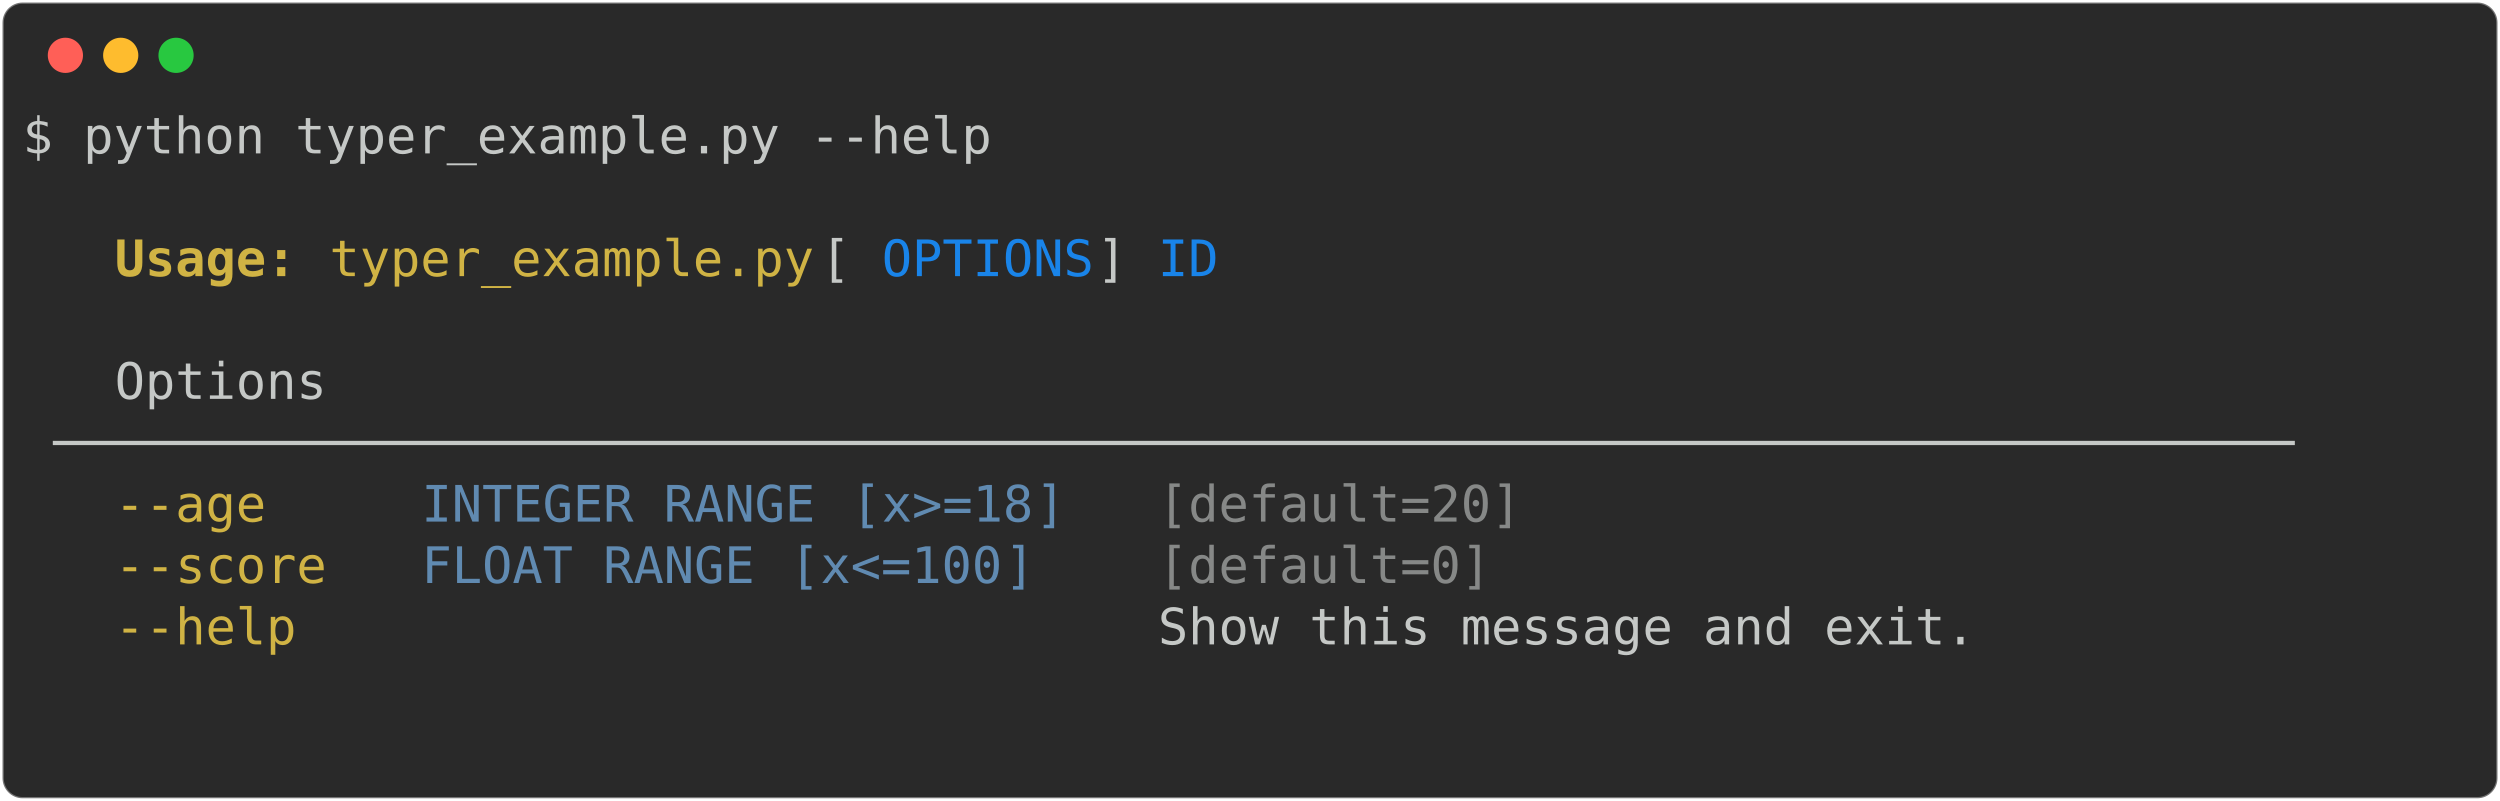
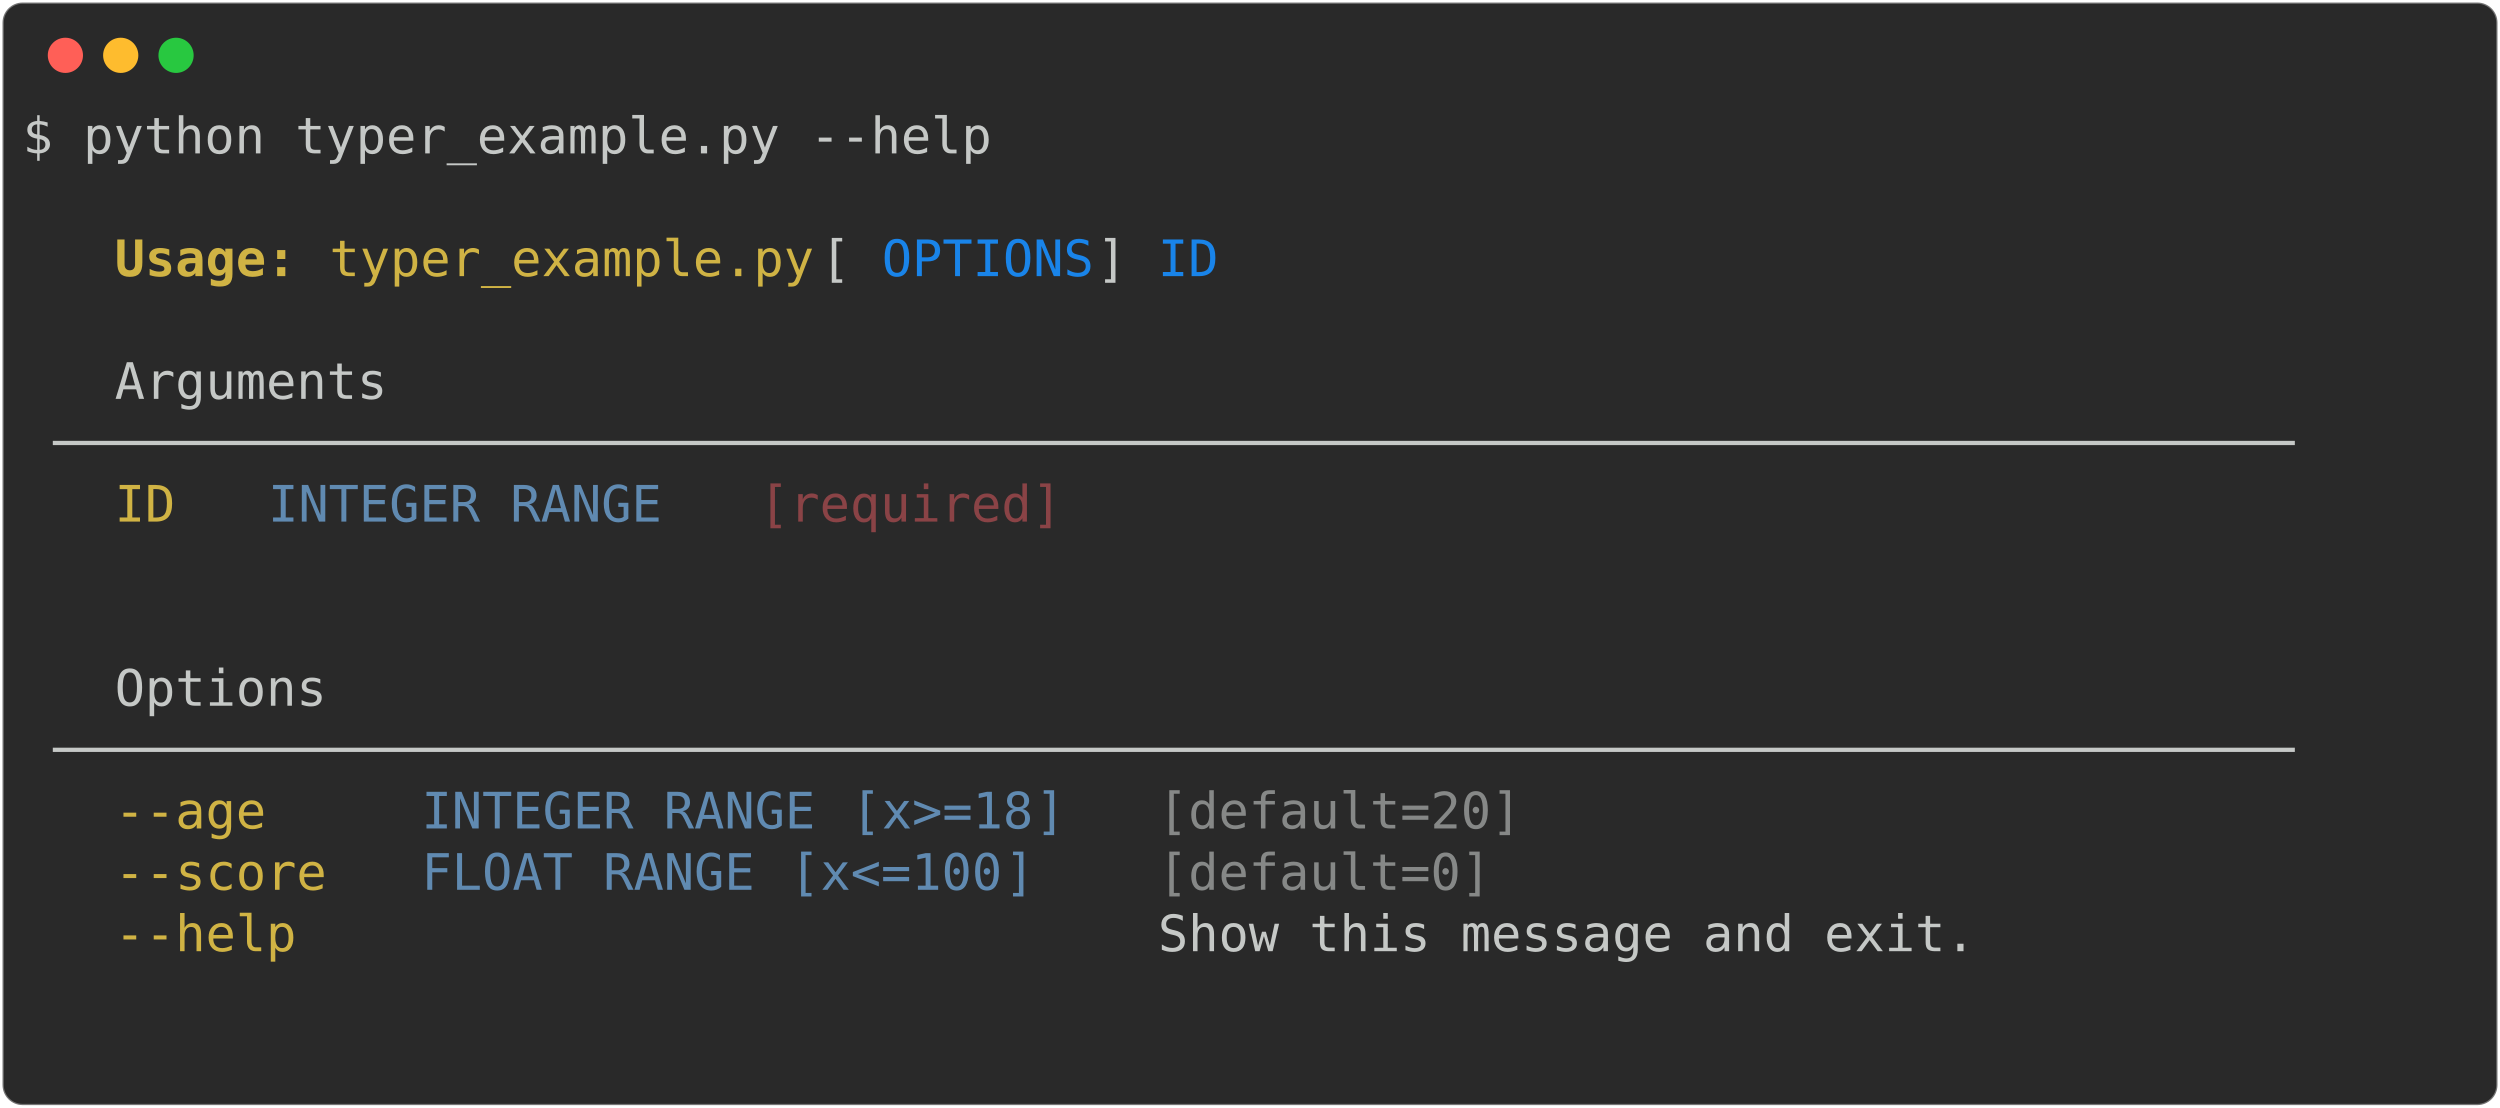
- <svg xmlns="http://www.w3.org/2000/svg" class="rich-terminal" viewBox="0 0 994 318.4">
+ <svg xmlns="http://www.w3.org/2000/svg" class="rich-terminal" viewBox="0 0 994 440.4">
  <style>

    @font-face {
        font-family: "Fira Code";
        src: local("FiraCode-Regular"),
                url("https://cdnjs.cloudflare.com/ajax/libs/firacode/6.2.0/woff2/FiraCode-Regular.woff2") format("woff2"),
                url("https://cdnjs.cloudflare.com/ajax/libs/firacode/6.2.0/woff/FiraCode-Regular.woff") format("woff");
        font-style: normal;
        font-weight: 400;
    }
    @font-face {
        font-family: "Fira Code";
        src: local("FiraCode-Bold"),
                url("https://cdnjs.cloudflare.com/ajax/libs/firacode/6.2.0/woff2/FiraCode-Bold.woff2") format("woff2"),
                url("https://cdnjs.cloudflare.com/ajax/libs/firacode/6.2.0/woff/FiraCode-Bold.woff") format("woff");
        font-style: bold;
        font-weight: 700;
    }

-     .terminal-1085744381-matrix {
+     .terminal-243854569-matrix {
        font-family: Fira Code, monospace;
        font-size: 20px;
        line-height: 24.4px;
        font-variant-east-asian: full-width;
    }

-     .terminal-1085744381-title {
+     .terminal-243854569-title {
        font-size: 18px;
        font-weight: bold;
        font-family: arial;
    }

-     .terminal-1085744381-r1 { fill: #c5c8c6 }
- .terminal-1085744381-r2 { fill: #d0b344;font-weight: bold }
- .terminal-1085744381-r3 { fill: #d0b344 }
- .terminal-1085744381-r4 { fill: #1984e9 }
- .terminal-1085744381-r5 { fill: #868887 }
- .terminal-1085744381-r6 { fill: #608ab1 }
+     .terminal-243854569-r1 { fill: #c5c8c6 }
+ .terminal-243854569-r2 { fill: #d0b344;font-weight: bold }
+ .terminal-243854569-r3 { fill: #d0b344 }
+ .terminal-243854569-r4 { fill: #1984e9 }
+ .terminal-243854569-r5 { fill: #868887 }
+ .terminal-243854569-r6 { fill: #608ab1 }
+ .terminal-243854569-r7 { fill: #8a4346 }
    </style>
  <defs>
-     <clipPath id="terminal-1085744381-clip-terminal">
-       <rect x="0" y="0" width="975.0" height="267.4" />
+     <clipPath id="terminal-243854569-clip-terminal">
+       <rect x="0" y="0" width="975.0" height="389.4" />
    </clipPath>
-     <clipPath id="terminal-1085744381-line-0">
+     <clipPath id="terminal-243854569-line-0">
      <rect x="0" y="1.5" width="976" height="24.65" />
    </clipPath>
-     <clipPath id="terminal-1085744381-line-1">
+     <clipPath id="terminal-243854569-line-1">
      <rect x="0" y="25.9" width="976" height="24.65" />
    </clipPath>
-     <clipPath id="terminal-1085744381-line-2">
+     <clipPath id="terminal-243854569-line-2">
      <rect x="0" y="50.3" width="976" height="24.65" />
    </clipPath>
-     <clipPath id="terminal-1085744381-line-3">
+     <clipPath id="terminal-243854569-line-3">
      <rect x="0" y="74.7" width="976" height="24.65" />
    </clipPath>
-     <clipPath id="terminal-1085744381-line-4">
+     <clipPath id="terminal-243854569-line-4">
      <rect x="0" y="99.1" width="976" height="24.65" />
    </clipPath>
-     <clipPath id="terminal-1085744381-line-5">
+     <clipPath id="terminal-243854569-line-5">
      <rect x="0" y="123.5" width="976" height="24.65" />
    </clipPath>
-     <clipPath id="terminal-1085744381-line-6">
+     <clipPath id="terminal-243854569-line-6">
      <rect x="0" y="147.9" width="976" height="24.65" />
    </clipPath>
-     <clipPath id="terminal-1085744381-line-7">
+     <clipPath id="terminal-243854569-line-7">
      <rect x="0" y="172.3" width="976" height="24.65" />
    </clipPath>
-     <clipPath id="terminal-1085744381-line-8">
+     <clipPath id="terminal-243854569-line-8">
      <rect x="0" y="196.7" width="976" height="24.65" />
    </clipPath>
-     <clipPath id="terminal-1085744381-line-9">
+     <clipPath id="terminal-243854569-line-9">
      <rect x="0" y="221.1" width="976" height="24.65" />
    </clipPath>
+     <clipPath id="terminal-243854569-line-10">
+       <rect x="0" y="245.5" width="976" height="24.65" />
+     </clipPath>
+     <clipPath id="terminal-243854569-line-11">
+       <rect x="0" y="269.9" width="976" height="24.65" />
+     </clipPath>
+     <clipPath id="terminal-243854569-line-12">
+       <rect x="0" y="294.3" width="976" height="24.65" />
+     </clipPath>
+     <clipPath id="terminal-243854569-line-13">
+       <rect x="0" y="318.7" width="976" height="24.65" />
+     </clipPath>
+     <clipPath id="terminal-243854569-line-14">
+       <rect x="0" y="343.1" width="976" height="24.65" />
+     </clipPath>
  </defs>
-   <rect fill="#292929" stroke="rgba(255,255,255,0.35)" stroke-width="1" x="1" y="1" width="992" height="316.4" rx="8" />
+   <rect fill="#292929" stroke="rgba(255,255,255,0.35)" stroke-width="1" x="1" y="1" width="992" height="438.4" rx="8" />
  <g transform="translate(26,22)">
    <circle cx="0" cy="0" r="7" fill="#ff5f57" />
    <circle cx="22" cy="0" r="7" fill="#febc2e" />
    <circle cx="44" cy="0" r="7" fill="#28c840" />
  </g>
-   <g transform="translate(9, 41)" clip-path="url(#terminal-1085744381-clip-terminal)">
-     <g class="terminal-1085744381-matrix">
-       <text class="terminal-1085744381-r1" x="0" y="20" textLength="390.4" clip-path="url(#terminal-1085744381-line-0)">$ python typer_example.py --help</text>
-       <text class="terminal-1085744381-r1" x="976" y="20" textLength="12.2" clip-path="url(#terminal-1085744381-line-0)">
+   <g transform="translate(9, 41)" clip-path="url(#terminal-243854569-clip-terminal)">
+     <g class="terminal-243854569-matrix">
+       <text class="terminal-243854569-r1" x="0" y="20" textLength="390.4" clip-path="url(#terminal-243854569-line-0)">$ python typer_example.py --help</text>
+       <text class="terminal-243854569-r1" x="976" y="20" textLength="12.2" clip-path="url(#terminal-243854569-line-0)">
</text>
-       <text class="terminal-1085744381-r1" x="976" y="44.4" textLength="12.2" clip-path="url(#terminal-1085744381-line-1)">
+       <text class="terminal-243854569-r1" x="976" y="44.4" textLength="12.2" clip-path="url(#terminal-243854569-line-1)">
</text>
-       <text class="terminal-1085744381-r2" x="36.6" y="68.8" textLength="73.2" clip-path="url(#terminal-1085744381-line-2)">Usage:</text>
-       <text class="terminal-1085744381-r3" x="122" y="68.8" textLength="195.2" clip-path="url(#terminal-1085744381-line-2)">typer_example.py</text>
-       <text class="terminal-1085744381-r1" x="317.2" y="68.8" textLength="24.4" clip-path="url(#terminal-1085744381-line-2)"> [</text>
-       <text class="terminal-1085744381-r4" x="341.6" y="68.8" textLength="85.4" clip-path="url(#terminal-1085744381-line-2)">OPTIONS</text>
-       <text class="terminal-1085744381-r1" x="427" y="68.8" textLength="24.4" clip-path="url(#terminal-1085744381-line-2)">] </text>
-       <text class="terminal-1085744381-r4" x="451.4" y="68.8" textLength="24.4" clip-path="url(#terminal-1085744381-line-2)">ID</text>
-       <text class="terminal-1085744381-r1" x="976" y="68.8" textLength="12.2" clip-path="url(#terminal-1085744381-line-2)">
+       <text class="terminal-243854569-r2" x="36.6" y="68.8" textLength="73.2" clip-path="url(#terminal-243854569-line-2)">Usage:</text>
+       <text class="terminal-243854569-r3" x="122" y="68.8" textLength="195.2" clip-path="url(#terminal-243854569-line-2)">typer_example.py</text>
+       <text class="terminal-243854569-r1" x="317.2" y="68.8" textLength="24.4" clip-path="url(#terminal-243854569-line-2)"> [</text>
+       <text class="terminal-243854569-r4" x="341.6" y="68.8" textLength="85.4" clip-path="url(#terminal-243854569-line-2)">OPTIONS</text>
+       <text class="terminal-243854569-r1" x="427" y="68.8" textLength="24.4" clip-path="url(#terminal-243854569-line-2)">] </text>
+       <text class="terminal-243854569-r4" x="451.4" y="68.8" textLength="24.4" clip-path="url(#terminal-243854569-line-2)">ID</text>
+       <text class="terminal-243854569-r1" x="976" y="68.8" textLength="12.2" clip-path="url(#terminal-243854569-line-2)">
</text>
-       <text class="terminal-1085744381-r1" x="976" y="93.2" textLength="12.2" clip-path="url(#terminal-1085744381-line-3)">
+       <text class="terminal-243854569-r1" x="976" y="93.2" textLength="12.2" clip-path="url(#terminal-243854569-line-3)">
</text>
-       <text class="terminal-1085744381-r1" x="36.6" y="117.6" textLength="85.4" clip-path="url(#terminal-1085744381-line-4)">Options</text>
-       <text class="terminal-1085744381-r1" x="976" y="117.6" textLength="12.2" clip-path="url(#terminal-1085744381-line-4)">
+       <text class="terminal-243854569-r1" x="36.6" y="117.6" textLength="109.8" clip-path="url(#terminal-243854569-line-4)">Arguments</text>
+       <text class="terminal-243854569-r1" x="976" y="117.6" textLength="12.2" clip-path="url(#terminal-243854569-line-4)">
</text>
-       <text class="terminal-1085744381-r1" x="12.2" y="142" textLength="951.6" clip-path="url(#terminal-1085744381-line-5)">  ──────────────────────────────────────────────────────────────────────────  </text>
-       <text class="terminal-1085744381-r1" x="976" y="142" textLength="12.2" clip-path="url(#terminal-1085744381-line-5)">
+       <text class="terminal-243854569-r1" x="12.2" y="142" textLength="951.6" clip-path="url(#terminal-243854569-line-5)">  ──────────────────────────────────────────────────────────────────────────  </text>
+       <text class="terminal-243854569-r1" x="976" y="142" textLength="12.2" clip-path="url(#terminal-243854569-line-5)">
</text>
-       <text class="terminal-1085744381-r3" x="36.6" y="166.4" textLength="85.4" clip-path="url(#terminal-1085744381-line-6)">--age  </text>
-       <text class="terminal-1085744381-r6" x="158.6" y="166.4" textLength="170.8" clip-path="url(#terminal-1085744381-line-6)">INTEGER RANGE </text>
-       <text class="terminal-1085744381-r6" x="329.4" y="166.4" textLength="12.2" clip-path="url(#terminal-1085744381-line-6)">[</text>
-       <text class="terminal-1085744381-r6" x="341.6" y="166.4" textLength="61" clip-path="url(#terminal-1085744381-line-6)">x&gt;=18</text>
-       <text class="terminal-1085744381-r6" x="402.6" y="166.4" textLength="12.2" clip-path="url(#terminal-1085744381-line-6)">]</text>
-       <text class="terminal-1085744381-r5" x="451.4" y="166.4" textLength="146.4" clip-path="url(#terminal-1085744381-line-6)">[default=20]</text>
-       <text class="terminal-1085744381-r1" x="976" y="166.4" textLength="12.2" clip-path="url(#terminal-1085744381-line-6)">
+       <text class="terminal-243854569-r3" x="36.6" y="166.4" textLength="24.4" clip-path="url(#terminal-243854569-line-6)">ID</text>
+       <text class="terminal-243854569-r6" x="97.6" y="166.4" textLength="158.6" clip-path="url(#terminal-243854569-line-6)">INTEGER RANGE</text>
+       <text class="terminal-243854569-r7" x="292.8" y="166.4" textLength="122" clip-path="url(#terminal-243854569-line-6)">[required]</text>
+       <text class="terminal-243854569-r1" x="976" y="166.4" textLength="12.2" clip-path="url(#terminal-243854569-line-6)">
</text>
-       <text class="terminal-1085744381-r3" x="36.6" y="190.8" textLength="85.4" clip-path="url(#terminal-1085744381-line-7)">--score</text>
-       <text class="terminal-1085744381-r6" x="158.6" y="190.8" textLength="146.4" clip-path="url(#terminal-1085744381-line-7)">FLOAT RANGE </text>
-       <text class="terminal-1085744381-r6" x="305" y="190.8" textLength="12.2" clip-path="url(#terminal-1085744381-line-7)">[</text>
-       <text class="terminal-1085744381-r6" x="317.2" y="190.8" textLength="73.2" clip-path="url(#terminal-1085744381-line-7)">x&lt;=100</text>
-       <text class="terminal-1085744381-r6" x="390.4" y="190.8" textLength="12.2" clip-path="url(#terminal-1085744381-line-7)">]</text>
-       <text class="terminal-1085744381-r5" x="451.4" y="190.8" textLength="134.2" clip-path="url(#terminal-1085744381-line-7)">[default=0]</text>
-       <text class="terminal-1085744381-r1" x="976" y="190.8" textLength="12.2" clip-path="url(#terminal-1085744381-line-7)">
+       <text class="terminal-243854569-r1" x="976" y="190.8" textLength="12.2" clip-path="url(#terminal-243854569-line-7)">
</text>
-       <text class="terminal-1085744381-r3" x="36.6" y="215.2" textLength="85.4" clip-path="url(#terminal-1085744381-line-8)">--help </text>
-       <text class="terminal-1085744381-r1" x="451.4" y="215.2" textLength="329.4" clip-path="url(#terminal-1085744381-line-8)">Show this message and exit.</text>
-       <text class="terminal-1085744381-r1" x="976" y="215.2" textLength="12.2" clip-path="url(#terminal-1085744381-line-8)">
+       <text class="terminal-243854569-r1" x="976" y="215.2" textLength="12.2" clip-path="url(#terminal-243854569-line-8)">
</text>
-       <text class="terminal-1085744381-r1" x="976" y="239.6" textLength="12.2" clip-path="url(#terminal-1085744381-line-9)">
+       <text class="terminal-243854569-r1" x="36.6" y="239.6" textLength="85.4" clip-path="url(#terminal-243854569-line-9)">Options</text>
+       <text class="terminal-243854569-r1" x="976" y="239.6" textLength="12.2" clip-path="url(#terminal-243854569-line-9)">
</text>
-       <text class="terminal-1085744381-r1" x="976" y="264" textLength="12.2" clip-path="url(#terminal-1085744381-line-10)">
+       <text class="terminal-243854569-r1" x="12.2" y="264" textLength="951.6" clip-path="url(#terminal-243854569-line-10)">  ──────────────────────────────────────────────────────────────────────────  </text>
+       <text class="terminal-243854569-r1" x="976" y="264" textLength="12.2" clip-path="url(#terminal-243854569-line-10)">
+ </text>
+       <text class="terminal-243854569-r3" x="36.6" y="288.4" textLength="85.4" clip-path="url(#terminal-243854569-line-11)">--age  </text>
+       <text class="terminal-243854569-r6" x="158.6" y="288.4" textLength="170.8" clip-path="url(#terminal-243854569-line-11)">INTEGER RANGE </text>
+       <text class="terminal-243854569-r6" x="329.4" y="288.4" textLength="12.2" clip-path="url(#terminal-243854569-line-11)">[</text>
+       <text class="terminal-243854569-r6" x="341.6" y="288.4" textLength="61" clip-path="url(#terminal-243854569-line-11)">x&gt;=18</text>
+       <text class="terminal-243854569-r6" x="402.6" y="288.4" textLength="12.2" clip-path="url(#terminal-243854569-line-11)">]</text>
+       <text class="terminal-243854569-r5" x="451.4" y="288.4" textLength="146.4" clip-path="url(#terminal-243854569-line-11)">[default=20]</text>
+       <text class="terminal-243854569-r1" x="976" y="288.4" textLength="12.2" clip-path="url(#terminal-243854569-line-11)">
+ </text>
+       <text class="terminal-243854569-r3" x="36.6" y="312.8" textLength="85.4" clip-path="url(#terminal-243854569-line-12)">--score</text>
+       <text class="terminal-243854569-r6" x="158.6" y="312.8" textLength="146.4" clip-path="url(#terminal-243854569-line-12)">FLOAT RANGE </text>
+       <text class="terminal-243854569-r6" x="305" y="312.8" textLength="12.2" clip-path="url(#terminal-243854569-line-12)">[</text>
+       <text class="terminal-243854569-r6" x="317.2" y="312.8" textLength="73.2" clip-path="url(#terminal-243854569-line-12)">x&lt;=100</text>
+       <text class="terminal-243854569-r6" x="390.4" y="312.8" textLength="12.2" clip-path="url(#terminal-243854569-line-12)">]</text>
+       <text class="terminal-243854569-r5" x="451.4" y="312.8" textLength="134.2" clip-path="url(#terminal-243854569-line-12)">[default=0]</text>
+       <text class="terminal-243854569-r1" x="976" y="312.8" textLength="12.2" clip-path="url(#terminal-243854569-line-12)">
+ </text>
+       <text class="terminal-243854569-r3" x="36.6" y="337.2" textLength="85.4" clip-path="url(#terminal-243854569-line-13)">--help </text>
+       <text class="terminal-243854569-r1" x="451.4" y="337.2" textLength="329.4" clip-path="url(#terminal-243854569-line-13)">Show this message and exit.</text>
+       <text class="terminal-243854569-r1" x="976" y="337.2" textLength="12.2" clip-path="url(#terminal-243854569-line-13)">
+ </text>
+       <text class="terminal-243854569-r1" x="976" y="361.6" textLength="12.2" clip-path="url(#terminal-243854569-line-14)">
+ </text>
+       <text class="terminal-243854569-r1" x="976" y="386" textLength="12.2" clip-path="url(#terminal-243854569-line-15)">
</text>
    </g>
  </g>
</svg>
